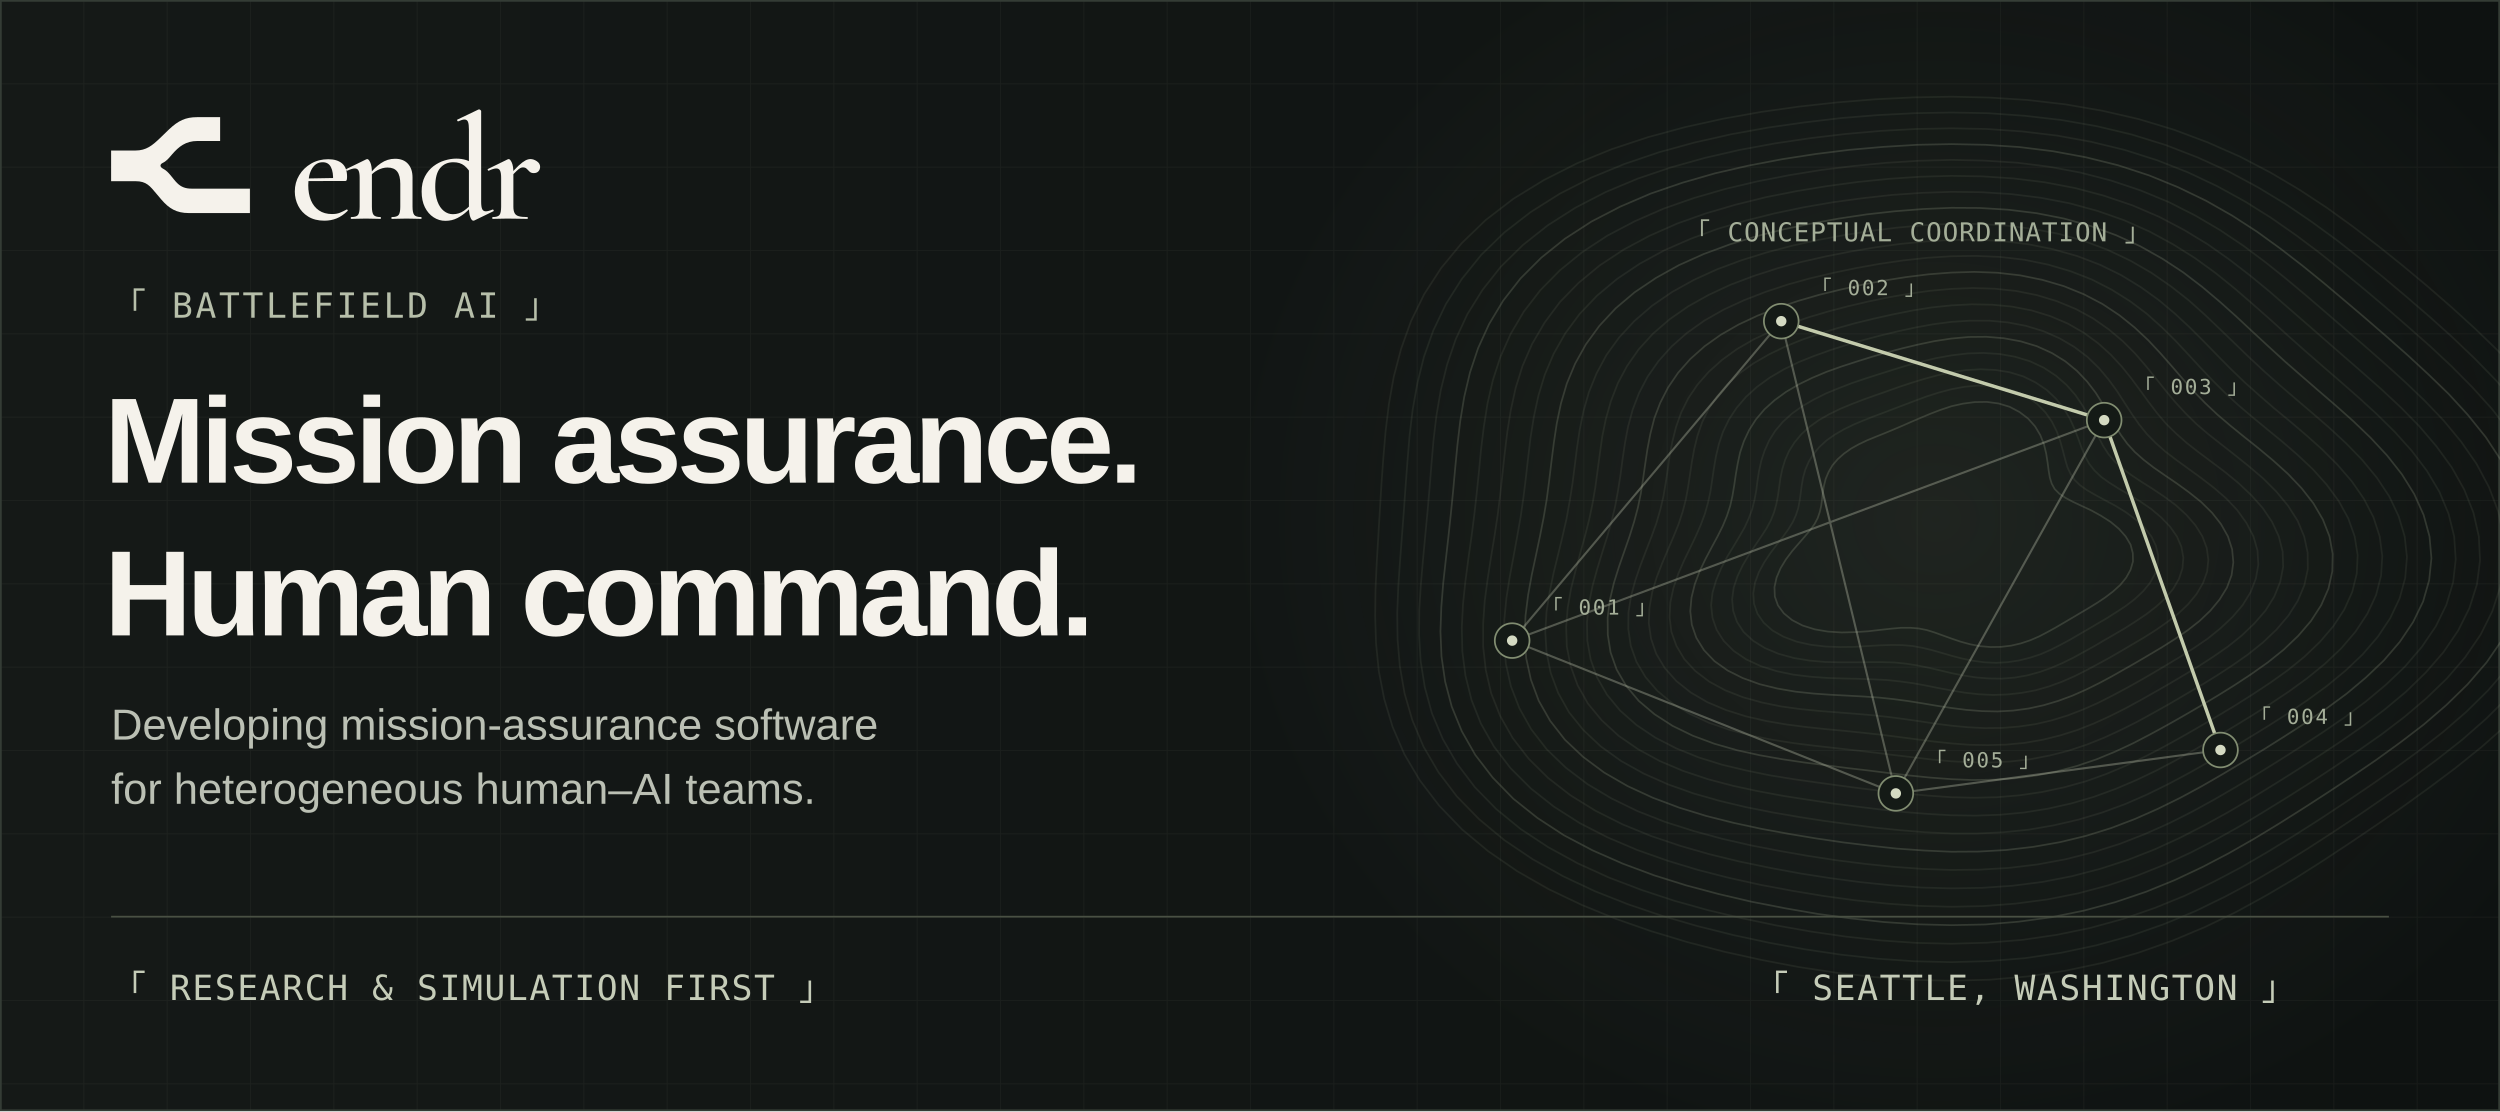
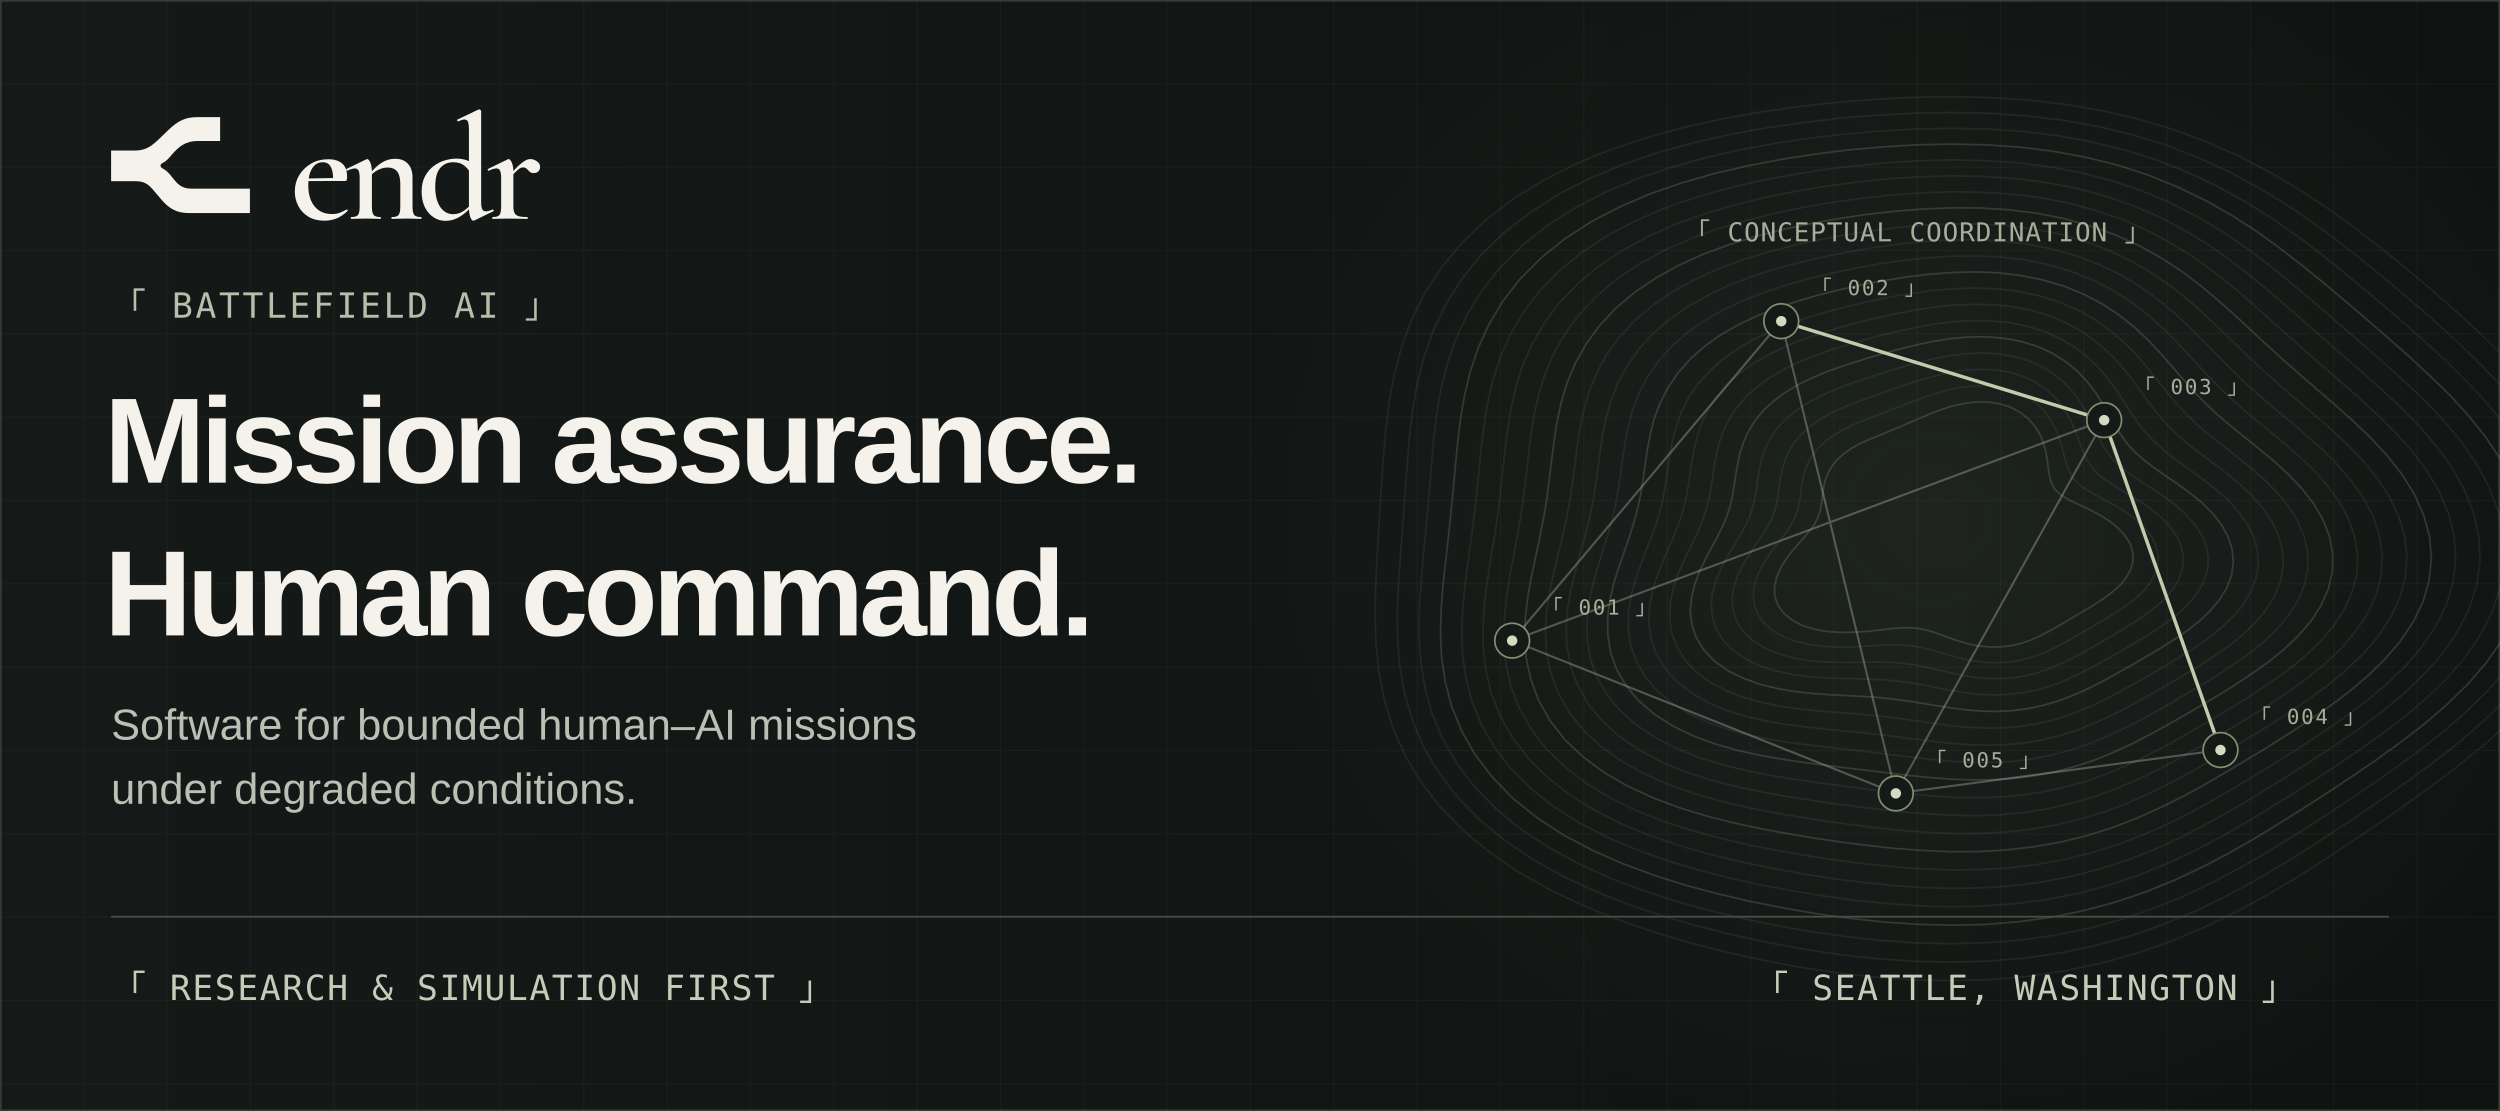
<svg xmlns="http://www.w3.org/2000/svg" width="1440" height="640" viewBox="0 0 1440 640" role="img" aria-labelledby="title desc">
  <defs>
    <linearGradient id="fade">
      <stop stop-color="#151917" />
      <stop offset="1" stop-color="#0e1211" />
    </linearGradient>
    <radialGradient id="wash">
      <stop stop-color="#7d8971" stop-opacity=".14" />
      <stop offset="1" stop-color="#7d8971" stop-opacity="0" />
    </radialGradient>
    <pattern id="grid" width="48" height="48" patternUnits="userSpaceOnUse">
      <path d="M48 0H0V48" fill="none" stroke="#e2e8d5" stroke-opacity=".045" />
    </pattern>
  </defs>
  <rect width="1440" height="640" fill="url(#fade)" />
  <rect x=".5" y=".5" width="1439" height="639" fill="url(#grid)" stroke="#343c35" />
  <g transform="translate(665 -6)">
    <ellipse cx="450" cy="305" rx="410" ry="370" fill="url(#wash)" />
    <polygon points="559.4,315.0 562.2,319.7 563.5,324.6 563.6,329.4 562.2,334.2 559.7,338.7 556.3,342.9 552.1,346.7 547.5,350.2 542.7,353.4 537.8,356.4 532.9,359.3 528.2,362.1 523.6,364.8 519.0,367.5 514.3,370.1 509.5,372.6 504.4,374.8 499.0,376.6 493.4,377.9 487.6,378.6 481.6,378.7 475.6,378.2 469.8,377.1 464.3,375.6 459.0,373.8 454.0,372.0 449.3,370.3 444.8,368.9 440.2,368.0 435.4,367.6 430.2,367.6 424.5,368.1 418.1,368.8 411.2,369.6 403.7,370.1 395.8,370.3 387.9,369.8 380.3,368.5 373.3,366.3 367.3,363.2 362.5,359.3 359.1,354.7 357.3,349.6 357.1,344.2 358.3,338.7 360.6,333.3 363.7,328.2 367.3,323.4 371.1,319.0 374.6,315.0 377.7,311.3 380.2,307.8 382.0,304.4 383.2,300.9 384.0,297.4 384.5,293.6 384.9,289.8 385.6,285.8 386.6,281.8 388.3,277.8 390.5,274.0 393.5,270.5 397.1,267.3 401.2,264.4 405.7,261.9 410.5,259.6 415.4,257.6 420.4,255.6 425.4,253.5 430.4,251.4 435.6,249.1 441.0,246.8 446.7,244.4 452.7,242.1 459.0,240.0 465.7,238.5 472.5,237.6 479.4,237.5 486.2,238.4 492.5,240.3 498.2,243.3 503.2,247.1 507.2,251.6 510.2,256.6 512.3,261.9 513.6,267.2 514.4,272.3 515.0,276.9 515.7,281.1 516.8,284.6 518.5,287.7 521.1,290.3 524.6,292.7 528.9,295.0 534.0,297.4 539.6,300.0 545.2,303.1 550.7,306.6 555.5,310.6 559.4,315.0" fill="none" stroke="#a4ad91" stroke-opacity="0.22" stroke-width="1" />
    <polygon points="574.2,315.0 576.8,320.4 578.1,325.9 577.8,331.4 576.2,336.8 573.3,341.9 569.4,346.6 564.7,351.0 559.5,355.0 554.0,358.6 548.5,362.1 543.0,365.3 537.6,368.5 532.4,371.5 527.1,374.6 521.7,377.5 516.2,380.3 510.5,382.8 504.4,384.8 498.1,386.4 491.5,387.4 484.8,387.8 478.1,387.5 471.5,386.6 465.1,385.3 459.0,383.7 453.2,382.0 447.6,380.4 442.1,379.1 436.6,378.1 430.9,377.6 424.8,377.5 418.2,377.7 411.0,378.1 403.3,378.6 395.0,378.7 386.5,378.4 378.0,377.4 369.9,375.6 362.4,372.8 356.0,369.2 350.9,364.7 347.3,359.5 345.3,353.7 344.9,347.7 345.9,341.6 348.1,335.6 351.2,329.9 354.8,324.5 358.5,319.6 362.1,315.0 365.2,310.7 367.7,306.6 369.5,302.6 370.8,298.6 371.6,294.4 372.2,290.1 372.8,285.6 373.6,281.0 374.9,276.4 376.9,271.8 379.6,267.5 383.0,263.4 387.2,259.6 391.9,256.3 397.1,253.3 402.6,250.6 408.3,248.2 414.1,245.9 420.0,243.7 426.0,241.4 432.1,239.1 438.4,236.7 444.9,234.3 451.8,232.1 459.0,230.2 466.5,228.8 474.2,228.1 481.9,228.3 489.4,229.4 496.4,231.6 502.9,234.7 508.5,238.8 513.2,243.6 516.9,248.9 519.7,254.5 521.7,260.1 523.2,265.5 524.5,270.5 525.8,275.0 527.6,278.9 529.9,282.4 533.1,285.5 537.2,288.4 542.1,291.2 547.6,294.2 553.6,297.4 559.6,301.1 565.2,305.3 570.2,309.9 574.2,315.0" fill="none" stroke="#a4ad91" stroke-opacity="0.1" stroke-width="1" />
    <polygon points="588.9,315.0 591.5,321.0 592.6,327.2 592.1,333.4 590.1,339.4 586.8,345.1 582.4,350.4 577.2,355.2 571.4,359.7 565.3,363.8 559.2,367.7 553.1,371.3 547.0,374.8 541.1,378.3 535.1,381.6 529.1,384.9 523.0,387.9 516.5,390.7 509.8,393.1 502.8,395.0 495.5,396.3 488.0,396.9 480.6,396.8 473.2,396.2 466.0,395.1 459.0,393.7 452.3,392.1 445.8,390.6 439.4,389.3 433.0,388.3 426.4,387.6 419.4,387.4 411.9,387.4 403.9,387.5 395.4,387.5 386.4,387.3 377.3,386.5 368.2,385.0 359.5,382.6 351.6,379.3 344.8,375.1 339.3,370.0 335.5,364.2 333.3,357.8 332.7,351.2 333.6,344.5 335.8,337.9 338.8,331.6 342.3,325.7 346.0,320.1 349.5,315.0 352.6,310.2 355.1,305.5 356.9,300.9 358.2,296.3 359.1,291.5 359.8,286.6 360.5,281.5 361.6,276.2 363.2,271.0 365.5,265.8 368.6,260.9 372.5,256.2 377.2,251.9 382.5,248.1 388.4,244.7 394.7,241.6 401.2,238.9 407.9,236.3 414.6,233.9 421.5,231.5 428.5,229.0 435.7,226.6 443.2,224.3 450.9,222.2 459.0,220.4 467.3,219.2 475.8,218.7 484.3,219.1 492.5,220.4 500.4,222.8 507.5,226.3 513.9,230.6 519.3,235.7 523.7,241.2 527.2,247.1 529.9,253.0 532.1,258.7 534.0,264.0 536.0,268.9 538.4,273.2 541.5,277.1 545.3,280.7 549.9,284.0 555.3,287.4 561.3,290.9 567.7,294.8 574.0,299.1 579.8,304.0 584.9,309.3 588.9,315.0" fill="none" stroke="#a4ad91" stroke-opacity="0.1" stroke-width="1" />
    <polygon points="603.6,315.0 606.1,321.7 607.0,328.5 606.3,335.3 603.9,341.9 600.2,348.2 595.3,354.1 589.6,359.5 583.2,364.4 576.6,369.0 569.8,373.3 563.0,377.3 556.4,381.2 549.8,385.0 543.2,388.6 536.5,392.2 529.7,395.6 522.6,398.7 515.2,401.4 507.5,403.6 499.5,405.1 491.3,406.0 483.1,406.3 474.9,405.9 466.8,405.0 459.0,403.7 451.4,402.3 444.0,400.8 436.7,399.5 429.4,398.5 421.9,397.7 414.0,397.3 405.7,397.0 396.8,396.8 387.5,396.5 377.9,395.8 368.0,394.6 358.4,392.6 349.2,389.7 340.8,385.8 333.6,380.9 327.9,375.2 323.8,368.8 321.4,361.9 320.6,354.6 321.4,347.4 323.5,340.2 326.4,333.3 329.8,326.8 333.5,320.7 336.9,315.0 340.0,309.6 342.4,304.3 344.3,299.2 345.6,293.9 346.6,288.6 347.3,283.0 348.2,277.3 349.5,271.4 351.4,265.6 354.0,259.8 357.5,254.2 361.9,249.0 367.2,244.2 373.2,239.9 379.8,236.1 386.8,232.6 394.1,229.6 401.6,226.7 409.3,224.1 417.1,221.6 425.0,219.1 433.1,216.6 441.4,214.4 450.1,212.3 459.0,210.7 468.2,209.6 477.4,209.3 486.7,209.9 495.7,211.5 504.3,214.1 512.2,217.8 519.2,222.4 525.3,227.7 530.4,233.5 534.6,239.7 538.0,245.8 540.9,251.8 543.6,257.5 546.3,262.7 549.4,267.5 553.0,271.8 557.5,275.8 562.7,279.7 568.6,283.6 575.1,287.7 581.8,292.2 588.4,297.1 594.4,302.6 599.6,308.6 603.6,315.0" fill="none" stroke="#a4ad91" stroke-opacity="0.1" stroke-width="1" />
    <polygon points="618.3,315.0 620.7,322.4 621.4,329.9 620.4,337.3 617.7,344.5 613.5,351.3 608.2,357.7 601.9,363.7 595.0,369.1 587.7,374.1 580.3,378.8 572.9,383.2 565.6,387.5 558.4,391.6 551.2,395.7 543.9,399.6 536.4,403.3 528.7,406.7 520.6,409.7 512.2,412.2 503.5,414.1 494.6,415.3 485.6,415.8 476.6,415.6 467.7,414.9 459.0,413.8 450.5,412.5 442.2,411.1 434.0,409.8 425.8,408.7 417.3,407.8 408.6,407.2 399.4,406.7 389.7,406.2 379.7,405.5 369.3,404.4 358.8,402.6 348.6,400.1 338.9,396.6 330.1,392.2 322.5,386.8 316.5,380.5 312.1,373.4 309.5,365.9 308.6,358.1 309.3,350.2 311.2,342.5 314.0,335.0 317.4,327.9 320.9,321.3 324.3,315.0 327.3,309.0 329.7,303.2 331.6,297.4 332.9,291.6 333.9,285.6 334.8,279.4 335.9,273.1 337.3,266.6 339.5,260.1 342.5,253.7 346.4,247.6 351.3,241.8 357.2,236.5 363.8,231.7 371.1,227.4 378.9,223.6 387.0,220.2 395.4,217.2 404.0,214.4 412.6,211.7 421.5,209.1 430.5,206.7 439.7,204.5 449.2,202.5 459.0,201.0 469.0,200.1 479.1,200.0 489.1,200.8 498.9,202.6 508.2,205.4 516.8,209.3 524.6,214.1 531.4,219.7 537.2,225.8 542.1,232.2 546.2,238.7 549.9,245.0 553.2,251.0 556.6,256.5 560.4,261.7 564.7,266.4 569.8,270.9 575.5,275.3 582.0,279.8 588.9,284.5 595.9,289.6 602.8,295.1 609.1,301.3 614.3,307.9 618.3,315.0" fill="none" stroke="#a4ad91" stroke-opacity="0.22" stroke-width="1" />
    <polygon points="633.0,315.0 635.3,323.0 635.8,331.2 634.4,339.2 631.4,347.0 626.8,354.5 620.9,361.4 614.1,367.8 606.7,373.8 598.8,379.2 590.8,384.3 582.8,389.1 574.9,393.8 567.1,398.3 559.2,402.7 551.3,406.9 543.2,411.0 534.8,414.7 526.0,418.1 516.9,420.9 507.5,423.1 497.9,424.5 488.1,425.3 478.3,425.4 468.6,424.9 459.0,424.0 449.6,422.8 440.4,421.4 431.3,420.1 422.1,418.9 412.8,417.9 403.2,417.1 393.1,416.3 382.7,415.5 371.8,414.4 360.8,412.9 349.7,410.6 338.9,407.6 328.7,403.6 319.5,398.6 311.5,392.5 305.2,385.7 300.6,378.0 297.7,369.9 296.7,361.5 297.1,353.1 298.9,344.7 301.6,336.7 304.9,329.1 308.4,321.9 311.7,315.0 314.6,308.4 317.0,302.0 318.8,295.6 320.2,289.2 321.2,282.6 322.2,275.8 323.4,268.8 325.1,261.7 327.5,254.6 330.9,247.6 335.3,240.9 340.7,234.6 347.1,228.8 354.4,223.5 362.4,218.8 371.0,214.6 380.0,211.0 389.2,207.7 398.6,204.7 408.2,201.9 418.0,199.3 427.9,196.9 438.0,194.7 448.4,192.8 459.0,191.4 469.8,190.7 480.7,190.7 491.5,191.7 502.0,193.7 512.1,196.8 521.4,200.9 529.9,205.9 537.5,211.7 544.0,218.0 549.6,224.7 554.5,231.4 558.8,238.1 562.9,244.4 567.0,250.3 571.5,255.9 576.5,261.0 582.1,266.0 588.5,270.9 595.4,275.9 602.7,281.2 610.1,286.9 617.3,293.1 623.7,299.9 629.0,307.3 633.0,315.0" fill="none" stroke="#a4ad91" stroke-opacity="0.1" stroke-width="1" />
    <polygon points="647.6,315.0 649.8,323.7 650.1,332.5 648.4,341.2 645.0,349.6 640.0,357.6 633.6,365.0 626.3,372.0 618.3,378.4 609.8,384.3 601.3,389.8 592.7,395.0 584.1,400.1 575.7,404.9 567.2,409.7 558.7,414.3 549.9,418.7 540.9,422.8 531.5,426.5 521.7,429.6 511.6,432.1 501.2,433.9 490.6,434.9 480.0,435.2 469.4,435.0 459.0,434.2 448.7,433.1 438.6,431.8 428.6,430.5 418.5,429.2 408.2,428.1 397.7,427.0 386.9,426.0 375.6,424.8 364.0,423.3 352.3,421.3 340.6,418.6 329.2,415.0 318.5,410.5 308.9,404.9 300.6,398.3 293.9,390.8 289.0,382.6 286.0,373.9 284.7,364.9 285.1,355.9 286.7,347.0 289.3,338.4 292.5,330.2 295.8,322.4 299.0,315.0 301.9,307.8 304.2,300.8 306.0,293.9 307.3,286.8 308.4,279.6 309.5,272.2 310.9,264.5 312.8,256.8 315.5,249.1 319.2,241.5 324.1,234.2 330.0,227.3 337.0,221.0 345.0,215.3 353.8,210.2 363.1,205.7 372.9,201.7 383.0,198.2 393.4,195.0 403.8,192.1 414.5,189.5 425.3,187.1 436.3,184.9 447.5,183.1 459.0,181.9 470.6,181.3 482.3,181.5 493.9,182.6 505.2,184.8 516.0,188.1 526.1,192.4 535.3,197.7 543.5,203.7 550.8,210.3 557.2,217.2 562.8,224.2 567.9,231.1 572.7,237.7 577.5,244.0 582.6,250.0 588.3,255.6 594.5,261.1 601.4,266.5 608.9,272.1 616.6,277.9 624.4,284.3 631.7,291.2 638.3,298.6 643.7,306.6 647.6,315.0" fill="none" stroke="#a4ad91" stroke-opacity="0.1" stroke-width="1" />
    <polygon points="662.2,315.0 664.2,324.3 664.3,333.8 662.3,343.1 658.5,352.1 653.1,360.6 646.2,368.7 638.4,376.1 629.8,383.0 620.8,389.3 611.6,395.3 602.5,400.9 593.3,406.3 584.3,411.6 575.2,416.7 566.1,421.7 556.7,426.4 547.0,430.9 537.0,434.9 526.5,438.4 515.6,441.2 504.5,443.3 493.2,444.6 481.7,445.2 470.3,445.1 459.0,444.5 447.8,443.5 436.8,442.2 425.8,440.9 414.8,439.5 403.7,438.2 392.3,436.9 380.6,435.6 368.6,434.1 356.3,432.2 343.8,429.7 331.5,426.5 319.6,422.4 308.5,417.3 298.4,411.2 289.7,404.0 282.8,396.0 277.6,387.2 274.3,377.9 272.9,368.3 273.0,358.7 274.5,349.3 277.0,340.1 280.0,331.4 283.2,323.0 286.3,315.0 289.1,307.3 291.3,299.7 293.1,292.1 294.4,284.4 295.6,276.6 296.7,268.5 298.3,260.3 300.4,251.9 303.4,243.5 307.5,235.3 312.8,227.5 319.3,220.1 327.0,213.2 335.6,207.0 345.1,201.5 355.3,196.7 365.9,192.5 376.9,188.7 388.1,185.4 399.5,182.4 411.0,179.7 422.7,177.3 434.6,175.2 446.7,173.5 459.0,172.4 471.4,171.9 483.9,172.3 496.3,173.6 508.3,176.0 519.8,179.5 530.7,184.0 540.6,189.4 549.6,195.7 557.7,202.5 564.8,209.6 571.1,216.9 576.9,224.1 582.5,231.1 588.0,237.7 593.9,244.1 600.1,250.2 607.0,256.1 614.5,262.0 622.4,268.2 630.5,274.7 638.6,281.6 646.2,289.2 652.9,297.3 658.4,305.9 662.2,315.0" fill="none" stroke="#a4ad91" stroke-opacity="0.1" stroke-width="1" />
    <polygon points="676.8,315.0 678.6,325.0 678.4,335.1 676.2,345.0 672.0,354.6 666.1,363.7 658.8,372.2 650.4,380.2 641.3,387.5 631.7,394.3 622.0,400.7 612.2,406.8 602.5,412.6 592.9,418.2 583.2,423.7 573.5,429.0 563.5,434.2 553.2,439.0 542.5,443.4 531.3,447.2 519.8,450.3 507.9,452.7 495.7,454.3 483.5,455.1 471.2,455.3 459.0,454.8 446.9,453.9 435.0,452.7 423.1,451.3 411.2,449.8 399.1,448.4 386.9,446.8 374.3,445.2 361.5,443.3 348.5,441.0 335.4,438.1 322.5,434.4 310.1,429.8 298.4,424.1 288.0,417.4 278.9,409.7 271.7,401.1 266.2,391.7 262.7,381.8 261.1,371.7 261.0,361.6 262.3,351.5 264.6,341.8 267.5,332.5 270.6,323.6 273.6,315.0 276.2,306.7 278.4,298.5 280.1,290.3 281.4,282.0 282.6,273.5 283.9,264.8 285.6,255.9 287.9,246.9 291.3,238.0 295.8,229.2 301.6,220.7 308.6,212.8 316.9,205.4 326.2,198.8 336.5,192.9 347.4,187.8 358.9,183.3 370.8,179.3 382.9,175.8 395.2,172.8 407.6,170.0 420.2,167.6 432.9,165.6 445.9,164.0 459.0,163.0 472.2,162.6 485.5,163.1 498.6,164.6 511.4,167.2 523.7,170.8 535.3,175.5 546.0,181.1 555.8,187.6 564.5,194.6 572.4,202.0 579.5,209.6 586.1,217.1 592.4,224.4 598.6,231.4 605.1,238.1 612.1,244.7 619.6,251.1 627.6,257.6 636.0,264.3 644.5,271.4 652.9,279.0 660.7,287.2 667.5,295.9 673.0,305.3 676.8,315.0" fill="none" stroke="#a4ad91" stroke-opacity="0.22" stroke-width="1" />
    <polygon points="691.3,315.0 693.0,325.7 692.5,336.4 689.9,346.9 685.3,357.1 679.0,366.7 671.2,375.8 662.3,384.3 652.7,392.1 642.6,399.3 632.3,406.1 622.0,412.6 611.7,418.8 601.5,424.8 591.2,430.7 580.9,436.4 570.3,441.9 559.4,447.1 548.0,451.9 536.2,456.1 523.9,459.5 511.2,462.2 498.3,464.1 485.2,465.2 472.1,465.5 459.0,465.2 446.0,464.3 433.1,463.2 420.3,461.7 407.5,460.2 394.6,458.5 381.5,456.7 368.1,454.8 354.5,452.6 340.8,449.8 327.0,446.5 313.5,442.3 300.6,437.1 288.5,430.9 277.6,423.6 268.2,415.3 260.6,406.1 254.9,396.2 251.2,385.8 249.3,375.1 249.1,364.4 250.2,353.8 252.3,343.5 255.0,333.7 257.9,324.2 260.8,315.0 263.3,306.1 265.4,297.3 267.0,288.5 268.4,279.6 269.6,270.5 271.0,261.1 272.8,251.6 275.4,242.0 279.1,232.4 284.0,223.0 290.3,214.0 297.9,205.5 306.8,197.7 316.8,190.6 327.9,184.3 339.6,178.9 352.0,174.1 364.7,169.9 377.7,166.3 390.8,163.2 404.2,160.4 417.6,158.0 431.3,156.0 445.0,154.5 459.0,153.6 473.1,153.4 487.1,154.0 501.0,155.6 514.6,158.4 527.6,162.2 539.9,167.0 551.4,172.9 561.9,179.5 571.5,186.7 580.1,194.4 588.0,202.2 595.3,210.0 602.3,217.6 609.3,225.0 616.5,232.2 624.1,239.2 632.2,246.1 640.7,253.1 649.6,260.4 658.5,268.1 667.2,276.3 675.2,285.2 682.1,294.6 687.6,304.6 691.3,315.0" fill="none" stroke="#a4ad91" stroke-opacity="0.1" stroke-width="1" />
    <polygon points="705.7,315.0 707.2,326.3 706.5,337.6 703.6,348.8 698.6,359.5 691.8,369.8 683.6,379.4 674.2,388.3 664.0,396.6 653.4,404.3 642.6,411.5 631.7,418.4 620.9,425.0 610.1,431.4 599.3,437.7 588.3,443.9 577.1,449.8 565.6,455.3 553.6,460.4 541.0,465.0 528.0,468.8 514.6,471.8 500.9,474.0 487.0,475.3 473.0,475.8 459.0,475.6 445.1,474.8 431.3,473.7 417.6,472.2 403.8,470.5 390.0,468.7 376.1,466.6 361.9,464.4 347.5,461.7 333.1,458.6 318.7,454.8 304.6,450.1 291.1,444.4 278.6,437.6 267.3,429.8 257.6,420.9 249.6,411.2 243.7,400.7 239.7,389.7 237.5,378.5 237.1,367.2 238.0,356.1 239.9,345.2 242.5,334.8 245.2,324.7 247.9,315.0 250.3,305.5 252.3,296.1 253.9,286.7 255.2,277.1 256.5,267.4 257.9,257.4 260.0,247.2 262.9,237.0 266.9,226.7 272.2,216.8 278.9,207.2 287.1,198.2 296.7,189.9 307.5,182.4 319.3,175.8 331.8,170.0 345.0,165.0 358.6,160.6 372.5,156.9 386.6,153.7 400.8,150.9 415.1,148.5 429.6,146.5 444.2,145.1 459.0,144.2 473.9,144.1 488.7,144.9 503.4,146.7 517.7,149.6 531.5,153.5 544.6,158.5 556.8,164.5 568.1,171.4 578.4,178.8 587.8,186.7 596.4,194.7 604.5,202.8 612.3,210.8 620.0,218.6 627.9,226.2 636.2,233.6 644.8,241.1 653.9,248.6 663.2,256.5 672.5,264.8 681.4,273.7 689.6,283.2 696.6,293.3 702.1,303.9 705.7,315.0" fill="none" stroke="#a4ad91" stroke-opacity="0.1" stroke-width="1" />
    <polygon points="720.1,315.0 721.4,326.9 720.4,338.9 717.2,350.6 711.8,362.0 704.6,372.8 695.9,382.9 686.0,392.3 675.3,401.1 664.2,409.2 652.8,416.9 641.4,424.2 630.0,431.2 618.7,438.1 607.3,444.8 595.8,451.3 584.0,457.6 571.8,463.6 559.2,469.1 545.9,474.0 532.2,478.1 518.0,481.4 503.5,483.9 488.7,485.4 473.9,486.1 459.0,486.1 444.2,485.4 429.5,484.2 414.8,482.7 400.2,480.8 385.5,478.8 370.7,476.5 355.7,473.9 340.6,470.9 325.5,467.3 310.4,463.0 295.8,457.8 281.8,451.6 268.7,444.3 257.0,435.9 247.0,426.5 238.7,416.2 232.5,405.1 228.2,393.6 225.8,381.8 225.1,370.0 225.8,358.3 227.6,347.0 229.9,335.9 232.5,325.3 235.0,315.0 237.3,304.9 239.1,294.9 240.7,284.9 242.0,274.7 243.3,264.3 244.9,253.6 247.1,242.8 250.2,231.9 254.6,221.1 260.3,210.5 267.6,200.4 276.4,190.9 286.6,182.1 298.1,174.2 310.7,167.2 324.1,161.1 338.1,155.9 352.6,151.4 367.4,147.5 382.3,144.2 397.4,141.4 412.6,139.0 427.9,137.1 443.4,135.7 459.0,134.9 474.6,135.0 490.3,135.9 505.7,137.8 520.8,140.7 535.4,144.8 549.2,150.0 562.2,156.2 574.3,163.2 585.4,170.9 595.6,178.9 605.0,187.3 613.8,195.7 622.4,204.0 630.8,212.1 639.4,220.1 648.3,228.0 657.6,236.0 667.1,244.1 676.9,252.6 686.5,261.5 695.7,271.0 704.1,281.2 711.2,291.9 716.6,303.3 720.1,315.0" fill="none" stroke="#a4ad91" stroke-opacity="0.1" stroke-width="1" />
    <polygon points="734.4,315.0 735.5,327.6 734.2,340.2 730.7,352.5 724.9,364.4 717.3,375.7 708.1,386.4 697.7,396.3 686.6,405.6 674.9,414.2 663.0,422.3 651.1,430.0 639.2,437.5 627.3,444.7 615.4,451.8 603.3,458.8 590.9,465.5 578.1,471.8 564.8,477.7 550.9,483.0 536.4,487.5 521.5,491.1 506.1,493.8 490.5,495.6 474.8,496.5 459.0,496.6 443.3,495.9 427.6,494.8 412.1,493.1 396.5,491.2 380.9,488.9 365.3,486.3 349.5,483.4 333.7,480.0 317.8,476.0 302.2,471.2 287.0,465.5 272.5,458.8 259.0,451.0 246.9,442.0 236.4,432.1 227.9,421.2 221.3,409.6 216.8,397.5 214.1,385.2 213.2,372.8 213.7,360.6 215.2,348.7 217.3,337.1 219.7,325.9 222.0,315.0 224.1,304.3 225.9,293.7 227.3,283.0 228.6,272.2 230.0,261.1 231.7,249.9 234.1,238.4 237.5,226.9 242.3,215.4 248.5,204.3 256.3,193.6 265.6,183.6 276.5,174.4 288.8,166.1 302.1,158.7 316.4,152.3 331.3,146.8 346.6,142.1 362.3,138.1 378.1,134.8 394.1,131.9 410.1,129.5 426.3,127.7 442.6,126.4 459.0,125.7 475.4,125.8 491.8,126.8 508.1,128.8 523.9,131.9 539.3,136.2 553.9,141.5 567.7,147.8 580.5,155.0 592.4,162.8 603.4,171.2 613.6,179.8 623.2,188.4 632.5,197.1 641.7,205.6 651.0,214.1 660.5,222.4 670.3,230.9 680.4,239.6 690.5,248.6 700.5,258.2 710.0,268.4 718.5,279.2 725.6,290.6 731.0,302.6 734.4,315.0" fill="none" stroke="#a4ad91" stroke-opacity="0.22" stroke-width="1" />
    <polygon points="748.6,315.0 749.5,328.2 748.0,341.4 744.1,354.4 738.0,366.8 729.9,378.7 720.3,389.9 709.4,400.3 697.8,410.0 685.6,419.1 673.2,427.6 660.7,435.8 648.3,443.7 635.9,451.4 623.5,458.9 610.8,466.3 597.9,473.4 584.4,480.2 570.5,486.4 555.9,492.1 540.7,496.9 524.9,500.9 508.8,503.9 492.3,505.9 475.7,506.9 459.0,507.1 442.4,506.5 425.8,505.3 409.3,503.6 392.8,501.5 376.4,499.0 359.9,496.1 343.4,492.9 326.8,489.1 310.3,484.6 294.0,479.4 278.2,473.2 263.2,465.9 249.3,457.6 236.8,448.1 225.9,437.6 217.0,426.1 210.2,414.0 205.3,401.4 202.4,388.5 201.3,375.6 201.5,362.9 202.7,350.4 204.6,338.3 206.8,326.5 208.9,315.0 210.9,303.7 212.5,292.5 213.9,281.2 215.2,269.7 216.6,258.0 218.5,246.1 221.1,234.0 224.8,221.8 229.9,209.8 236.6,198.0 244.9,186.8 254.9,176.3 266.5,166.6 279.5,157.9 293.6,150.2 308.7,143.6 324.4,137.8 340.7,133.0 357.2,128.9 373.9,125.4 390.7,122.5 407.6,120.2 424.7,118.3 441.8,117.1 459.0,116.5 476.2,116.7 493.4,117.8 510.4,119.9 527.1,123.1 543.2,127.5 558.6,132.9 573.2,139.4 586.8,146.8 599.5,154.8 611.2,163.3 622.2,172.2 632.6,181.2 642.7,190.1 652.6,199.1 662.6,208.0 672.7,216.8 683.1,225.8 693.7,235.1 704.2,244.7 714.5,254.9 724.2,265.7 732.9,277.2 740.1,289.3 745.4,302.0 748.6,315.0" fill="none" stroke="#a4ad91" stroke-opacity="0.1" stroke-width="1" />
    <polygon points="762.8,315.0 763.5,328.9 761.7,342.7 757.4,356.2 750.9,369.2 742.4,381.7 732.3,393.3 721.0,404.3 708.9,414.4 696.3,424.0 683.4,433.0 670.4,441.6 657.5,449.9 644.6,458.0 631.6,466.0 618.4,473.8 604.8,481.3 590.8,488.5 576.2,495.2 560.9,501.2 544.9,506.4 528.4,510.7 511.4,514.0 494.1,516.2 476.6,517.4 459.0,517.7 441.4,517.2 423.9,515.9 406.5,514.1 389.2,511.8 371.9,509.1 354.6,505.9 337.2,502.3 319.9,498.1 302.8,493.2 285.9,487.5 269.5,480.8 254.0,473.0 239.6,464.1 226.7,454.1 215.5,443.0 206.3,431.1 199.1,418.4 193.9,405.3 190.8,391.9 189.3,378.4 189.3,365.1 190.2,352.1 191.9,339.4 193.8,327.1 195.8,315.0 197.6,303.1 199.1,291.2 200.4,279.3 201.7,267.2 203.2,254.8 205.2,242.3 208.0,229.5 212.0,216.7 217.5,204.1 224.7,191.8 233.5,180.0 244.2,169.0 256.4,158.9 270.2,149.8 285.1,141.8 301.0,134.8 317.6,128.9 334.7,123.9 352.1,119.6 369.7,116.1 387.4,113.2 405.2,110.8 423.1,109.0 441.0,107.8 459.0,107.3 477.0,107.6 495.0,108.8 512.8,111.0 530.2,114.3 547.1,118.8 563.3,124.3 578.7,130.9 593.1,138.5 606.6,146.7 619.1,155.5 630.9,164.6 642.1,173.8 652.9,183.2 663.6,192.5 674.2,201.8 685.0,211.2 695.9,220.7 707.0,230.5 718.0,240.8 728.6,251.6 738.4,263.1 747.2,275.2 754.4,288.0 759.7,301.3 762.8,315.0" fill="none" stroke="#a4ad91" stroke-opacity="0.1" stroke-width="1" />
    <polygon points="776.9,315.0 777.3,329.5 775.2,343.9 770.6,358.0 763.8,371.6 754.9,384.6 744.4,396.8 732.6,408.2 720.0,418.9 706.9,428.9 693.5,438.3 680.1,447.4 666.7,456.2 653.3,464.7 639.7,473.1 626.0,481.4 611.9,489.3 597.2,496.9 581.9,504.0 565.9,510.4 549.2,516.0 531.9,520.6 514.1,524.1 495.9,526.5 477.5,527.9 459.0,528.3 440.5,527.8 422.1,526.5 403.8,524.6 385.5,522.1 367.4,519.1 349.2,515.7 331.1,511.7 313.1,507.1 295.3,501.7 277.8,495.5 260.9,488.3 244.9,480.1 230.0,470.6 216.7,460.1 205.1,448.5 195.5,436.0 188.0,422.8 182.6,409.2 179.1,395.2 177.3,381.2 177.0,367.4 177.7,353.8 179.1,340.6 180.8,327.7 182.6,315.0 184.2,302.5 185.6,290.0 186.9,277.4 188.1,264.7 189.7,251.7 191.8,238.4 194.9,225.0 199.2,211.6 205.1,198.4 212.7,185.5 222.2,173.2 233.5,161.7 246.4,151.2 260.9,141.7 276.7,133.4 293.4,126.1 310.9,120.0 328.9,114.8 347.1,110.5 365.6,106.9 384.1,103.9 402.7,101.6 421.4,99.8 440.2,98.6 459.0,98.1 477.8,98.5 496.6,99.7 515.1,102.0 533.3,105.4 551.0,110.0 568.0,115.7 584.2,122.4 599.4,130.1 613.7,138.5 627.1,147.5 639.7,156.9 651.7,166.5 663.3,176.2 674.6,185.9 685.9,195.7 697.3,205.5 708.8,215.6 720.3,226.0 731.7,236.9 742.6,248.3 752.6,260.4 761.5,273.2 768.7,286.7 774.0,300.7 776.9,315.0" fill="none" stroke="#a4ad91" stroke-opacity="0.1" stroke-width="1" />
    <polygon points="790.9,315.0 791.1,330.1 788.7,345.1 783.8,359.8 776.6,374.0 767.3,387.5 756.3,400.2 744.1,412.1 731.1,423.3 717.5,433.7 703.7,443.7 689.8,453.2 675.9,462.4 662.0,471.4 647.9,480.3 633.6,489.0 618.9,497.4 603.6,505.4 587.7,512.9 571.0,519.7 553.5,525.6 535.4,530.5 516.8,534.3 497.7,536.9 478.4,538.5 459.0,538.9 439.6,538.4 420.2,537.1 401.0,535.0 381.9,532.4 362.9,529.1 343.9,525.4 325.1,521.0 306.3,516.0 287.8,510.2 269.8,503.5 252.3,495.8 235.8,487.1 220.5,477.1 206.7,466.1 194.8,453.9 184.8,440.9 177.0,427.2 171.2,413.0 167.4,398.6 165.3,384.1 164.7,369.7 165.2,355.6 166.3,341.8 167.8,328.3 169.3,315.0 170.7,301.9 172.0,288.8 173.2,275.5 174.5,262.1 176.1,248.5 178.4,234.6 181.7,220.6 186.4,206.5 192.7,192.7 200.8,179.2 210.8,166.4 222.8,154.4 236.4,143.5 251.7,133.6 268.3,125.0 285.8,117.5 304.2,111.2 323.0,105.8 342.1,101.4 361.5,97.7 380.9,94.7 400.3,92.3 419.8,90.6 439.4,89.4 459.0,89.0 478.6,89.4 498.1,90.7 517.5,93.1 536.5,96.6 555.0,101.2 572.8,107.0 589.7,113.9 605.8,121.7 620.9,130.3 635.1,139.5 648.5,149.2 661.3,159.1 673.6,169.1 685.7,179.3 697.7,189.5 709.7,199.9 721.7,210.5 733.6,221.5 745.4,232.9 756.5,245.0 766.8,257.8 775.7,271.3 783.0,285.4 788.1,300.0 790.9,315.0" fill="none" stroke="#a4ad91" stroke-opacity="0.22" stroke-width="1" />
    <polygon points="804.8,315.0 804.8,330.7 802.1,346.4 796.9,361.7 789.3,376.4 779.6,390.4 768.2,403.6 755.6,416.0 742.1,427.7 728.1,438.6 713.9,449.0 699.5,459.0 685.1,468.7 670.7,478.2 656.1,487.5 641.3,496.6 626.0,505.5 610.1,513.9 593.5,521.9 576.1,529.0 557.9,535.3 539.0,540.5 519.5,544.5 499.6,547.4 479.3,549.0 459.0,549.6 438.7,549.1 418.4,547.7 398.3,545.5 378.3,542.6 358.4,539.1 338.7,535.0 319.0,530.3 299.6,524.9 280.5,518.6 261.8,511.5 243.8,503.3 226.8,494.0 211.0,483.6 196.8,472.0 184.5,459.4 174.2,445.8 166.0,431.6 159.8,416.9 155.7,401.9 153.3,386.9 152.4,372.0 152.5,357.3 153.4,342.9 154.6,328.9 155.9,315.0 157.2,301.3 158.4,287.5 159.5,273.6 160.7,259.6 162.4,245.3 164.9,230.7 168.5,216.1 173.5,201.4 180.2,187.0 188.9,173.0 199.5,159.6 212.1,147.2 226.5,135.8 242.5,125.6 259.9,116.6 278.3,108.9 297.5,102.4 317.2,96.9 337.2,92.3 357.4,88.6 377.6,85.6 397.9,83.2 418.2,81.4 438.6,80.3 459.0,79.9 479.4,80.3 499.7,81.7 519.9,84.1 539.6,87.7 558.9,92.4 577.5,98.3 595.3,105.3 612.2,113.3 628.2,122.1 643.2,131.5 657.4,141.4 671.0,151.6 684.0,162.0 696.8,172.6 709.5,183.3 722.0,194.2 734.6,205.3 747.0,216.9 759.0,229.0 770.5,241.7 780.9,255.2 789.9,269.3 797.2,284.1 802.2,299.4 804.8,315.0" fill="none" stroke="#a4ad91" stroke-opacity="0.1" stroke-width="1" />
    <polygon points="818.7,315.0 818.4,331.4 815.5,347.6 809.9,363.4 801.9,378.7 791.8,393.3 780.1,407.0 767.1,419.9 753.2,432.1 738.7,443.5 724.0,454.4 709.2,464.8 694.4,475.0 679.5,484.9 664.4,494.7 649.0,504.3 633.2,513.6 616.6,522.5 599.3,530.9 581.2,538.4 562.3,545.0 542.5,550.5 522.2,554.8 501.4,557.9 480.3,559.6 459.0,560.2 437.7,559.7 416.5,558.2 395.5,555.9 374.6,552.8 353.9,549.0 333.4,544.6 313.0,539.5 292.9,533.7 273.1,527.0 253.8,519.4 235.3,510.7 217.8,500.9 201.6,490.0 187.0,477.9 174.2,464.8 163.5,450.7 154.9,436.0 148.5,420.8 144.0,405.3 141.3,389.7 140.0,374.3 139.8,359.1 140.4,344.1 141.4,329.5 142.5,315.0 143.6,300.6 144.6,286.3 145.7,271.7 146.9,257.0 148.7,242.0 151.4,226.8 155.2,211.5 160.6,196.3 167.8,181.2 177.0,166.7 188.2,152.8 201.5,139.9 216.6,128.2 233.4,117.6 251.6,108.3 270.8,100.4 290.9,93.6 311.4,88.0 332.3,83.3 353.3,79.5 374.4,76.5 395.5,74.0 416.6,72.3 437.8,71.2 459.0,70.8 480.2,71.2 501.3,72.7 522.2,75.1 542.8,78.7 562.9,83.5 582.3,89.5 600.9,96.7 618.7,104.8 635.4,113.8 651.3,123.4 666.3,133.6 680.7,144.1 694.5,154.9 708.0,165.9 721.3,177.1 734.5,188.5 747.5,200.2 760.3,212.4 772.7,225.1 784.4,238.5 795.0,252.6 804.1,267.4 811.3,282.8 816.2,298.7 818.7,315.0" fill="none" stroke="#a4ad91" stroke-opacity="0.1" stroke-width="1" />
    <polygon points="832.4,315.0 831.9,332.0 828.7,348.8 822.8,365.2 814.5,381.1 804.0,396.1 791.9,410.4 778.5,423.8 764.2,436.4 749.3,448.4 734.2,459.7 719.0,470.7 703.7,481.3 688.3,491.7 672.7,502.0 656.8,512.1 640.3,521.8 623.2,531.2 605.2,539.9 586.4,547.8 566.6,554.8 546.1,560.6 524.9,565.1 503.2,568.4 481.2,570.3 459.0,570.9 436.8,570.4 414.7,568.8 392.8,566.3 371.0,563.0 349.5,558.9 328.2,554.2 307.1,548.7 286.2,542.4 265.8,535.3 246.0,527.2 226.9,518.1 208.9,507.8 192.2,496.3 177.2,483.8 164.0,470.1 152.9,455.6 143.9,440.4 137.1,424.6 132.3,408.6 129.2,392.6 127.6,376.6 127.1,360.8 127.3,345.3 128.0,330.1 128.9,315.0 129.8,300.0 130.7,285.0 131.8,269.8 133.1,254.4 135.0,238.8 137.8,223.0 142.0,207.0 147.7,191.1 155.3,175.5 165.1,160.4 176.9,146.1 190.8,132.7 206.7,120.5 224.3,109.7 243.3,100.1 263.4,91.9 284.3,85.0 305.7,79.2 327.4,74.4 349.2,70.5 371.2,67.4 393.1,65.0 415.0,63.2 437.0,62.1 459.0,61.7 481.0,62.2 502.9,63.6 524.6,66.1 546.0,69.8 566.9,74.6 587.1,80.7 606.6,88.0 625.2,96.2 642.8,105.4 659.5,115.3 675.3,125.7 690.4,136.6 705.0,147.8 719.2,159.2 733.1,170.8 746.9,182.8 760.4,195.1 773.6,207.8 786.4,221.2 798.3,235.2 809.0,250.0 818.1,265.4 825.3,281.5 830.1,298.1 832.4,315.0" fill="none" stroke="#a4ad91" stroke-opacity="0.1" stroke-width="1" />
    <path d="M206 375L361 191L547 248L614 438L427 463Z M361 191L427 463L547 248M206 375L547 248" fill="none" stroke="#c5ccb4" stroke-opacity=".34" stroke-width="1.2" />
    <path d="M361 191L547 248L614 438" fill="none" stroke="#c3cbac" stroke-width="2" />
    <circle cx="206" cy="375" r="10" fill="#141a16" stroke="#818d71" />
    <circle cx="206" cy="375" r="3" fill="#d4dac2" />
    <text x="223" y="360" fill="#a4ae98" font-family="monospace" font-size="12" font-weight="400" letter-spacing="1">「 001 」</text>
    <circle cx="361" cy="191" r="10" fill="#141a16" stroke="#818d71" />
    <circle cx="361" cy="191" r="3" fill="#d4dac2" />
    <text x="378" y="176" fill="#a4ae98" font-family="monospace" font-size="12" font-weight="400" letter-spacing="1">「 002 」</text>
    <circle cx="547" cy="248" r="10" fill="#141a16" stroke="#818d71" />
    <circle cx="547" cy="248" r="3" fill="#d4dac2" />
    <text x="564" y="233" fill="#a4ae98" font-family="monospace" font-size="12" font-weight="400" letter-spacing="1">「 003 」</text>
    <circle cx="614" cy="438" r="10" fill="#141a16" stroke="#818d71" />
    <circle cx="614" cy="438" r="3" fill="#d4dac2" />
    <text x="631" y="423" fill="#a4ae98" font-family="monospace" font-size="12" font-weight="400" letter-spacing="1">「 004 」</text>
    <circle cx="427" cy="463" r="10" fill="#141a16" stroke="#818d71" />
    <circle cx="427" cy="463" r="3" fill="#d4dac2" />
    <text x="444" y="448" fill="#a4ae98" font-family="monospace" font-size="12" font-weight="400" letter-spacing="1">「 005 」</text>
  </g>
  <g transform="translate(64 63) scale(.087)">
    <g fill="#f5f2eb">
      <path transform="translate(0 51.51943) scale(0.9859645)" d="M0 224H164C236 224 277 190 329 140L390 81C451 24 499 0 578 0H732V160H580C500 160 454 199 411 248C388 275 371 296 347 307C326 317 327 334 347 345C388 365 412 412 444 443C470 469 500 480 540 480H932V644H522C438 644 389 613 338 554L305 515C261 463 238 430 164 430H0Z" />
      <path transform="translate(1183.216 725.0)" d="M229 12Q166 12 122.0 -15.0Q78 -42 55.5 -86.5Q33 -131 33 -181Q33 -241 62.0 -289.0Q91 -337 141.0 -366.0Q191 -395 254 -395Q313 -395 346.0 -367.0Q379 -339 379 -280Q379 -267 377.0 -259.0Q375 -251 368 -251H286Q289 -309 272.5 -342.0Q256 -375 218 -375Q173 -375 147.5 -333.5Q122 -292 122 -223Q122 -165 140.0 -122.5Q158 -80 193.0 -56.0Q228 -32 279 -32Q310 -32 331.0 -40.5Q352 -49 376 -62Q378 -64 381.5 -60.0Q385 -56 383 -53Q347 -18 309.5 -3.0Q272 12 229 12ZM93 -250 92 -267 314 -271V-251ZM675.35 0Q672.35 0 672.35 -6.0Q672.35 -12 675.35 -12Q709.35 -12 720.35 -26.0Q731.35 -40 731.35 -81V-231Q731.35 -287 710.85 -313.5Q690.35 -340 646.35 -340Q614.35 -340 580.85 -322.5Q547.35 -305 525.35 -274L520.35 -286Q559.35 -339 602.85 -368.5Q646.35 -398 696.35 -398Q752.35 -398 782.35 -364.5Q812.35 -331 812.35 -274V-81Q812.35 -40 823.85 -26.0Q835.35 -12 869.35 -12Q872.35 -12 872.35 -6.0Q872.35 0 869.35 0Q850.35 0 825.35 -1.0Q800.35 -2 772.35 -2Q745.35 -2 719.85 -1.0Q694.35 0 675.35 0ZM406.35 0Q403.35 0 403.35 -6.0Q403.35 -12 406.35 -12Q440.35 -12 451.35 -26.0Q462.35 -40 462.35 -81V-272Q462.35 -304 455.35 -319.0Q448.35 -334 430.35 -334Q421.35 -334 408.35 -330.0Q395.35 -326 380.35 -319Q376.35 -318 373.85 -323.5Q371.35 -329 374.35 -330L505.35 -394Q510.35 -396 512.35 -396Q522.35 -396 532.85 -373.0Q543.35 -350 543.35 -306V-81Q543.35 -40 554.85 -26.0Q566.35 -12 600.35 -12Q603.35 -12 603.35 -6.0Q603.35 0 600.35 0Q581.35 0 556.35 -1.0Q531.35 -2 503.35 -2Q476.35 -2 450.85 -1.0Q425.35 0 406.35 0ZM1029.7 13Q987.7 13 951.7 -10.5Q915.7 -34 894.2 -77.0Q872.7 -120 872.7 -181Q872.7 -240 894.7 -281.5Q916.7 -323 951.2 -349.0Q985.7 -375 1025.7 -387.0Q1065.7 -399 1101.7 -399Q1137.7 -399 1168.7 -389.0Q1199.7 -379 1224.7 -363L1205.7 -287Q1183.7 -330 1155.2 -352.5Q1126.7 -375 1082.7 -375Q1027.7 -375 995.2 -336.5Q962.7 -298 962.7 -212Q962.7 -155 977.7 -114.5Q992.7 -74 1019.7 -52.5Q1046.7 -31 1079.7 -31Q1120.7 -31 1152.7 -54.0Q1184.7 -77 1213.7 -109L1222.7 -101Q1201.7 -77 1173.2 -50.5Q1144.7 -24 1109.2 -5.5Q1073.7 13 1029.7 13ZM1266.7 -714V-114Q1266.7 -79 1273.7 -64.5Q1280.7 -50 1297.7 -50Q1305.7 -50 1317.2 -53.0Q1328.7 -56 1342.7 -62Q1345.7 -64 1348.7 -58.5Q1351.7 -53 1348.7 -51L1220.7 11Q1217.7 12 1214.7 12Q1203.7 12 1194.7 -12.0Q1185.7 -36 1185.7 -82V-592Q1185.7 -626 1179.7 -642.0Q1173.7 -658 1155.7 -658Q1147.7 -658 1137.7 -654.5Q1127.7 -651 1115.7 -646Q1111.7 -644 1108.7 -650.0Q1105.7 -656 1108.7 -657L1248.7 -724Q1250.7 -725 1252.7 -725Q1256.7 -725 1261.7 -721.0Q1266.7 -717 1266.7 -714ZM1457.05 -271 1450.05 -283Q1488.05 -328 1514.55 -352.5Q1541.05 -377 1559.05 -386.5Q1577.05 -396 1593.05 -396Q1614.05 -396 1635.55 -381.5Q1657.05 -367 1657.05 -345Q1657.05 -327 1646.05 -315.0Q1635.05 -303 1615.05 -303Q1597.05 -303 1587.05 -313.0Q1577.05 -323 1568.05 -332.0Q1559.05 -341 1543.05 -341Q1535.05 -341 1526.05 -336.5Q1517.05 -332 1501.05 -317.0Q1485.05 -302 1457.05 -271ZM1343.05 0Q1340.05 0 1340.05 -6.0Q1340.05 -12 1343.05 -12Q1377.05 -12 1388.05 -26.0Q1399.05 -40 1399.05 -81V-272Q1399.05 -304 1392.05 -319.0Q1385.05 -334 1367.05 -334Q1358.05 -334 1345.05 -330.0Q1332.05 -326 1317.05 -319Q1313.05 -318 1310.55 -323.5Q1308.05 -329 1311.05 -330L1442.05 -394Q1447.05 -396 1449.05 -396Q1459.05 -396 1469.55 -373.0Q1480.05 -350 1480.05 -306V-81Q1480.05 -54 1488.05 -38.5Q1496.05 -23 1516.05 -17.5Q1536.05 -12 1572.05 -12Q1576.05 -12 1576.05 -6.0Q1576.05 0 1572.05 0Q1546.05 0 1512.55 -1.0Q1479.05 -2 1440.05 -2Q1413.05 -2 1387.55 -1.0Q1362.05 0 1343.05 0Z" />
    </g>
  </g>
  <text x="64" y="183" fill="#b7bfaa" font-family="monospace" font-size="20" font-weight="400" letter-spacing="1.5">「 BATTLEFIELD AI 」</text>
  <text x="60" y="278" fill="#f5f2eb" font-family="Arial, Helvetica, sans-serif" font-size="70" font-weight="600" letter-spacing="-2.8">Mission assurance.</text>
  <text x="60" y="366" fill="#f5f2eb" font-family="Arial, Helvetica, sans-serif" font-size="70" font-weight="600" letter-spacing="-2.8">Human command.</text>
-   <text x="64" y="426" fill="#bbc0b4" font-family="Arial, Helvetica, sans-serif" font-size="25" font-weight="400" letter-spacing="0">Developing mission-assurance software</text>
-   <text x="64" y="463" fill="#bbc0b4" font-family="Arial, Helvetica, sans-serif" font-size="25" font-weight="400" letter-spacing="0">for heterogeneous human–AI teams.</text>
+   <text x="64" y="426" fill="#bbc0b4" font-family="Arial, Helvetica, sans-serif" font-size="25" font-weight="400" letter-spacing="0">Software for bounded human–AI missions</text>
+   <text x="64" y="463" fill="#bbc0b4" font-family="Arial, Helvetica, sans-serif" font-size="25" font-weight="400" letter-spacing="0">under degraded conditions.</text>
  <text x="970" y="139" fill="#a4ae98" font-family="monospace" font-size="15" font-weight="400" letter-spacing="0.5">「 CONCEPTUAL COORDINATION 」</text>
  <path d="M64 528H1376" stroke="#495043" />
  <text x="64" y="576" fill="#c5ccb8" font-family="monospace" font-size="20" font-weight="400" letter-spacing="0.9">「 RESEARCH &amp; SIMULATION FIRST 」</text>
  <text x="1010" y="576" fill="#c5ccb8" font-family="monospace" font-size="20" font-weight="400" letter-spacing="0.9">「 SEATTLE, WASHINGTON 」</text>
</svg>
